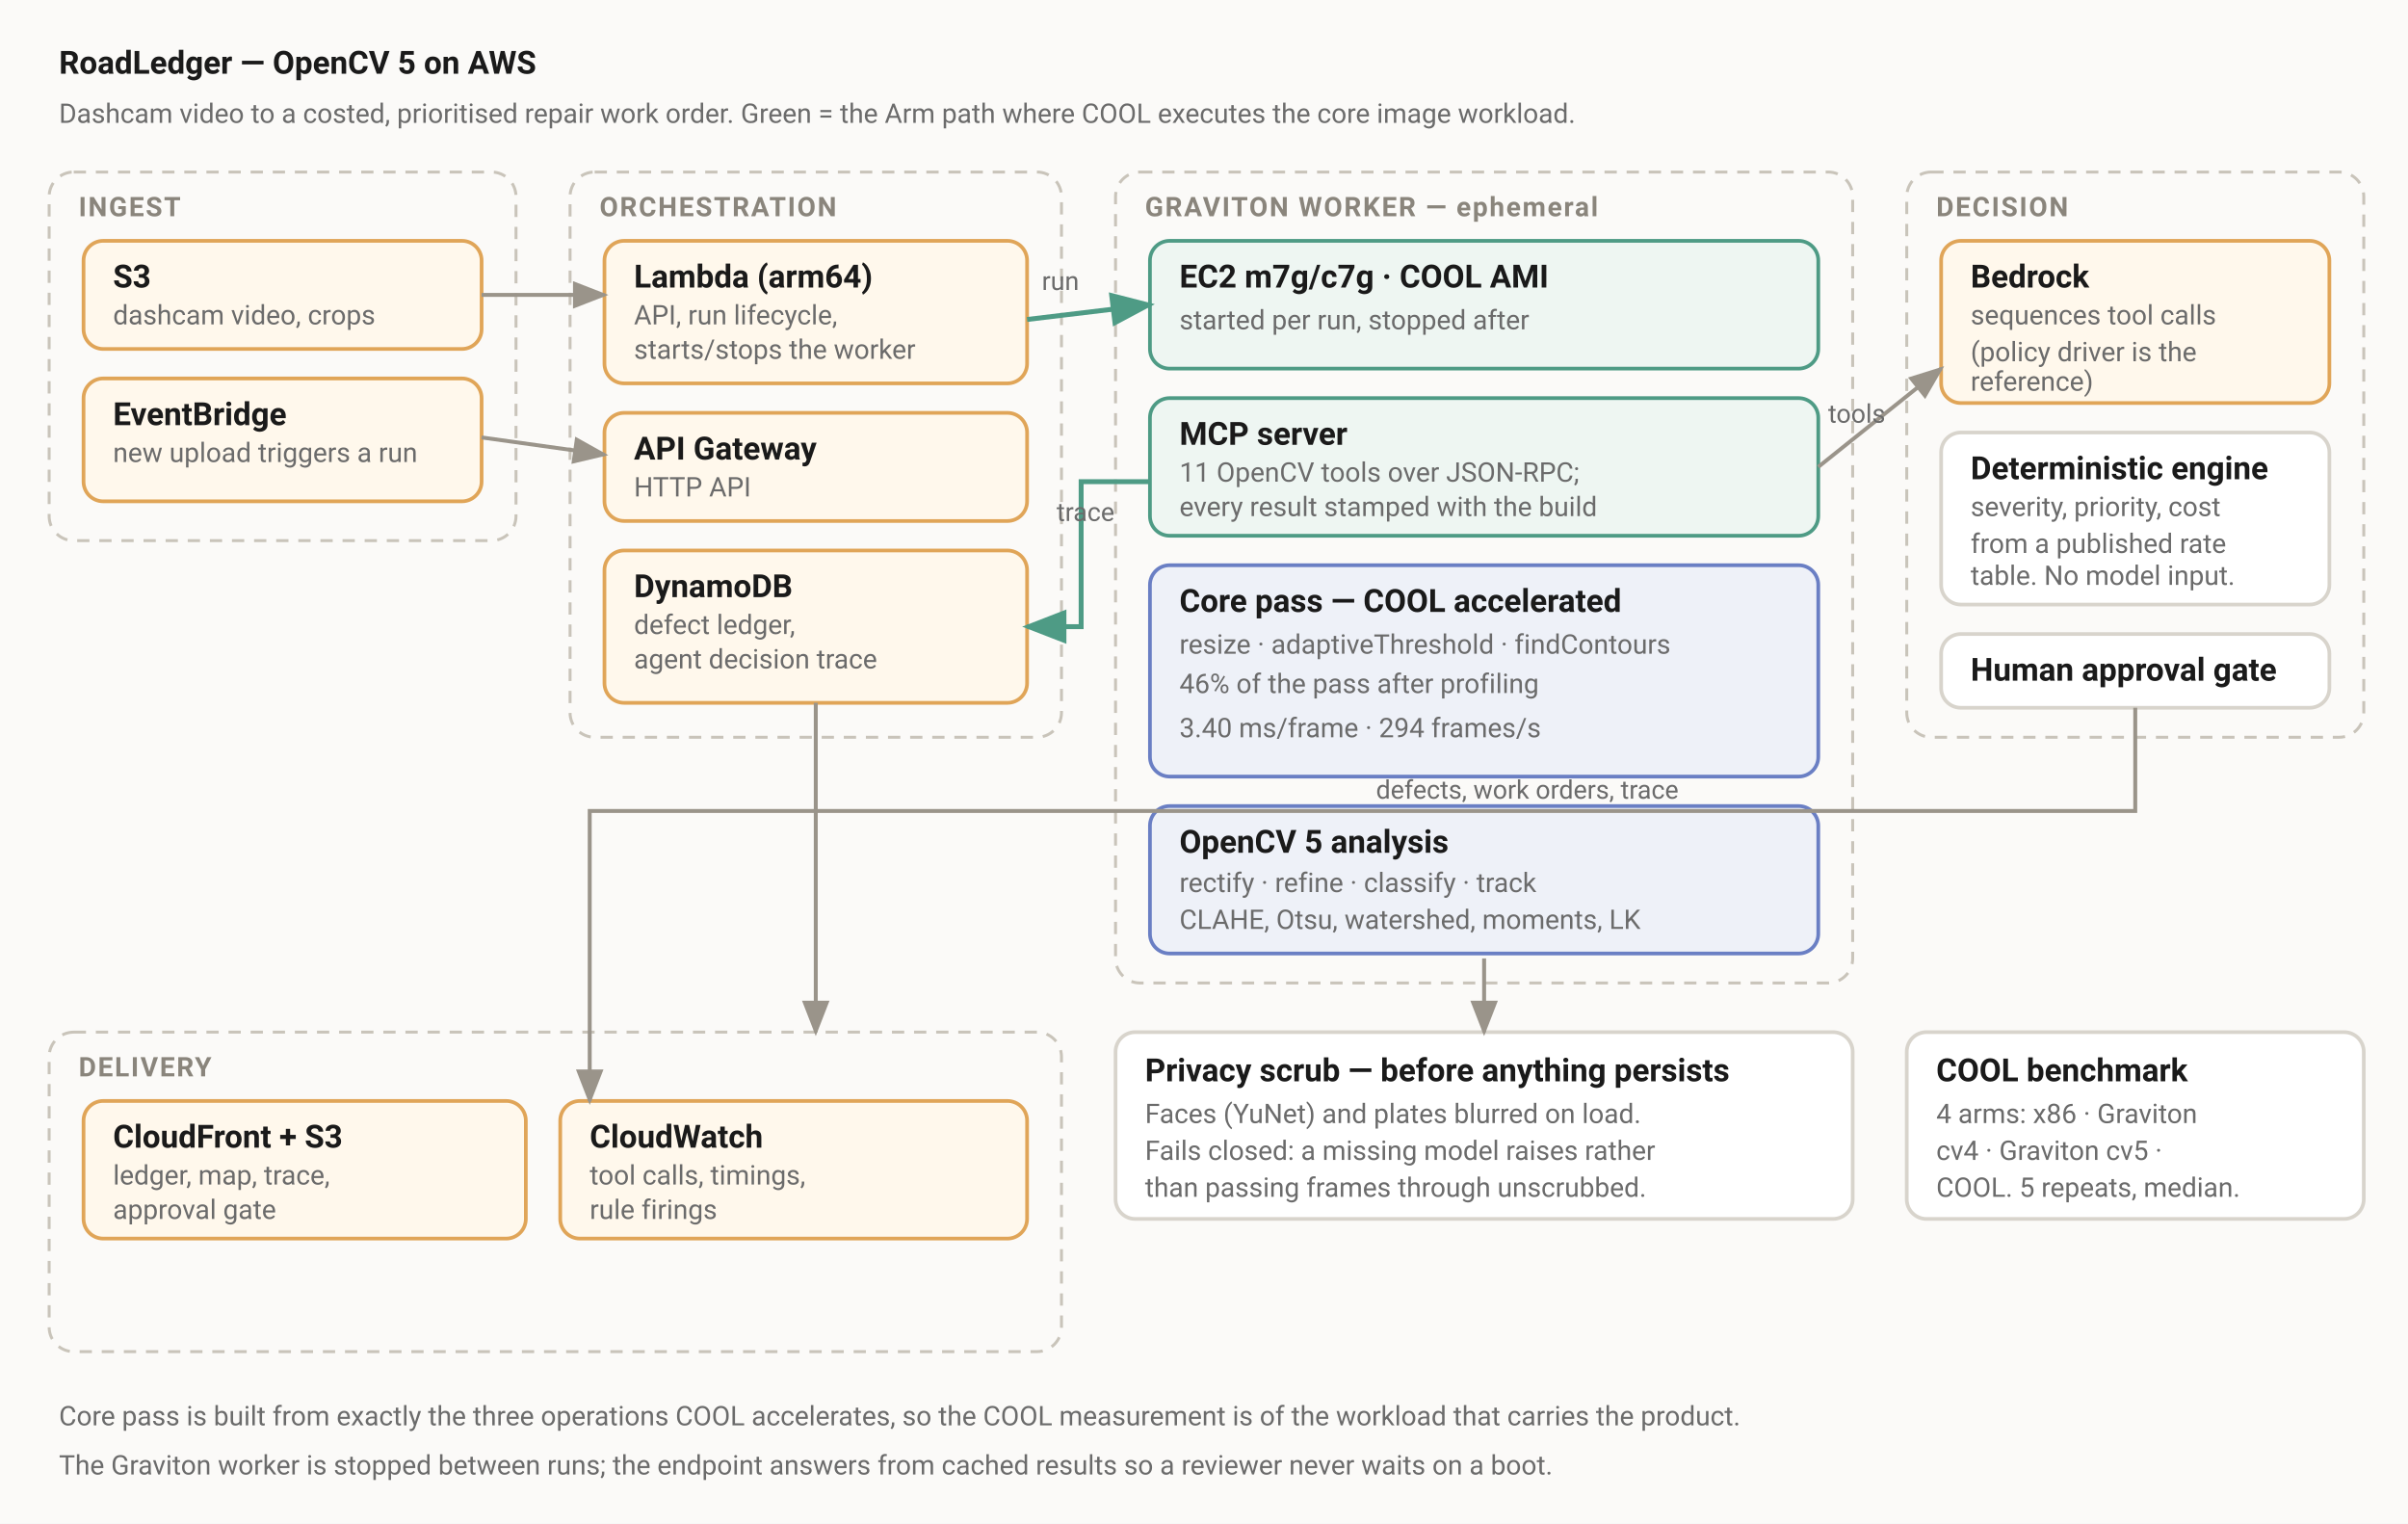
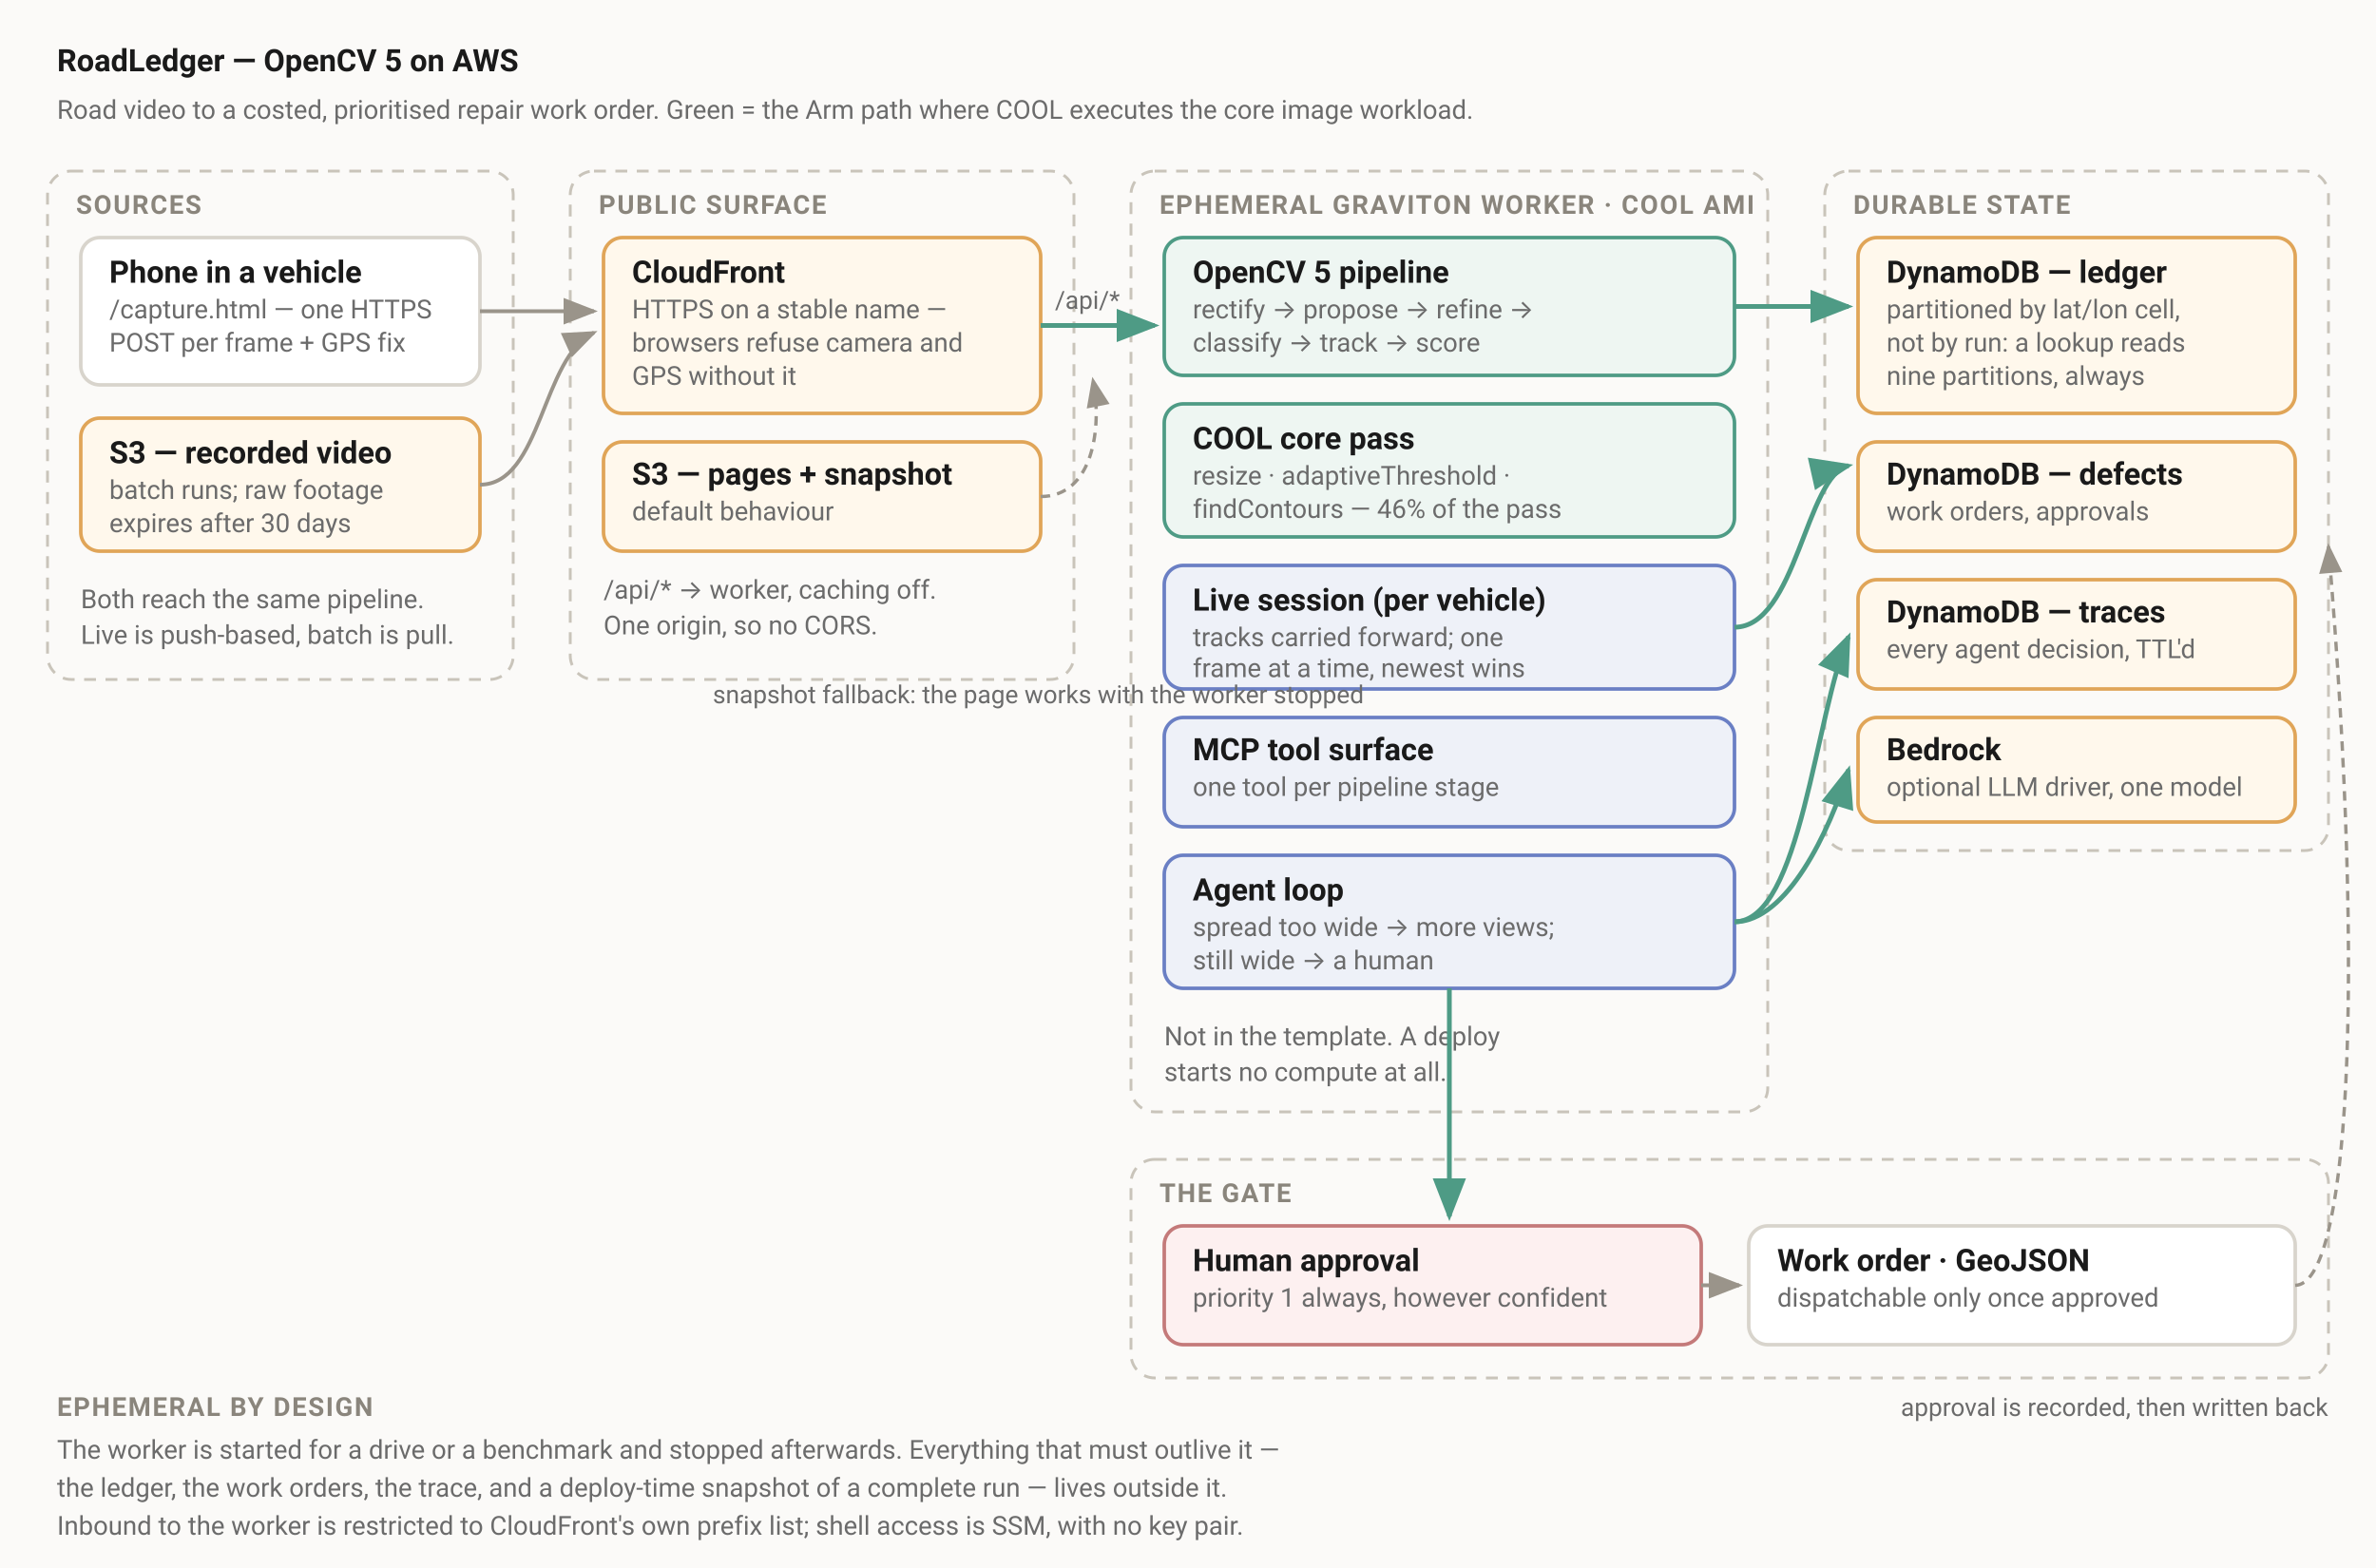
- <svg xmlns="http://www.w3.org/2000/svg" viewBox="0 0 980 620" width="980" height="620" font-family="ui-sans-serif, -apple-system, Segoe UI, Roboto, sans-serif">
+ <svg xmlns="http://www.w3.org/2000/svg" viewBox="0 0 1000 660" width="1000" height="660" font-family="ui-sans-serif, -apple-system, Segoe UI, Roboto, sans-serif">
  <style>
    .bg { fill: #fbfaf8; }
    .box { fill: #ffffff; stroke: #d8d4cc; stroke-width: 1.5; rx: 8; }
    .aws { fill: #fff8ec; stroke: #e0a558; }
    .arm { fill: #eef6f2; stroke: #4e9b85; }
    .cv  { fill: #eef1f8; stroke: #6a7fc4; }
+     .hum { fill: #fdf0f0; stroke: #c47a7a; }
    .zone { fill: none; stroke: #c9c4ba; stroke-width: 1.2; stroke-dasharray: 5 4; rx: 10; }
    .t  { font-size: 13px; fill: #1a1a1a; }
    .tb { font-size: 13px; fill: #1a1a1a; font-weight: 600; }
    .s  { font-size: 11px; fill: #6b6b6b; }
    .zt { font-size: 11px; fill: #8a857c; font-weight: 600; letter-spacing: .06em; }
    .ln { stroke: #9a948a; stroke-width: 1.6; fill: none; marker-end: url(#a); }
    .lnk { stroke: #4e9b85; stroke-width: 2; fill: none; marker-end: url(#ag); }
+     .lnd { stroke: #9a948a; stroke-width: 1.4; fill: none; stroke-dasharray: 4 3; marker-end: url(#a); }
    .el { font-size: 10.5px; fill: #6b6b6b; }
  </style>
  <defs>
    <marker id="a" markerWidth="9" markerHeight="7" refX="8" refY="3.5" orient="auto">
      <polygon points="0 0, 9 3.5, 0 7" fill="#9a948a" />
    </marker>
    <marker id="ag" markerWidth="9" markerHeight="7" refX="8" refY="3.5" orient="auto">
      <polygon points="0 0, 9 3.5, 0 7" fill="#4e9b85" />
    </marker>
  </defs>
-   <rect class="bg" width="980" height="620" />
+   <rect class="bg" width="1000" height="660" />
  <text x="24" y="30" class="tb" font-size="16">RoadLedger — OpenCV 5 on AWS</text>
-   <text x="24" y="50" class="s">Dashcam video to a costed, prioritised repair work order. Green = the Arm path where COOL executes the core image workload.</text>
-   <rect class="zone" x="20" y="70" width="190" height="150" />
-   <text x="32" y="88" class="zt">INGEST</text>
-   <rect class="box aws" x="34" y="98" width="162" height="44" />
-   <text x="46" y="117" class="tb">S3</text>
-   <text x="46" y="132" class="s">dashcam video, crops</text>
-   <rect class="box aws" x="34" y="154" width="162" height="50" />
-   <text x="46" y="173" class="tb">EventBridge</text>
-   <text x="46" y="188" class="s">new upload triggers a run</text>
-   <rect class="zone" x="232" y="70" width="200" height="230" />
-   <text x="244" y="88" class="zt">ORCHESTRATION</text>
-   <rect class="box aws" x="246" y="98" width="172" height="58" />
-   <text x="258" y="117" class="tb">Lambda (arm64)</text>
-   <text x="258" y="132" class="s">API, run lifecycle,</text>
-   <text x="258" y="146" class="s">starts/stops the worker</text>
-   <rect class="box aws" x="246" y="168" width="172" height="44" />
-   <text x="258" y="187" class="tb">API Gateway</text>
-   <text x="258" y="202" class="s">HTTP API</text>
-   <rect class="box aws" x="246" y="224" width="172" height="62" />
-   <text x="258" y="243" class="tb">DynamoDB</text>
-   <text x="258" y="258" class="s">defect ledger,</text>
-   <text x="258" y="272" class="s">agent decision trace</text>
-   <rect class="zone" x="454" y="70" width="300" height="330" stroke="#4e9b85" />
-   <text x="466" y="88" class="zt" fill="#3d7a68">GRAVITON WORKER — ephemeral</text>
-   <rect class="box arm" x="468" y="98" width="272" height="52" />
-   <text x="480" y="117" class="tb">EC2 m7g/c7g · COOL AMI</text>
-   <text x="480" y="134" class="s">started per run, stopped after</text>
-   <rect class="box arm" x="468" y="162" width="272" height="56" />
-   <text x="480" y="181" class="tb">MCP server</text>
-   <text x="480" y="196" class="s">11 OpenCV tools over JSON-RPC;</text>
-   <text x="480" y="210" class="s">every result stamped with the build</text>
-   <rect class="box cv" x="468" y="230" width="272" height="86" />
-   <text x="480" y="249" class="tb">Core pass — COOL accelerated</text>
-   <text x="480" y="266" class="s">resize · adaptiveThreshold · findContours</text>
-   <text x="480" y="282" class="s">46% of the pass after profiling</text>
-   <text x="480" y="300" class="s">3.40 ms/frame · 294 frames/s</text>
-   <rect class="box cv" x="468" y="328" width="272" height="60" />
-   <text x="480" y="347" class="tb">OpenCV 5 analysis</text>
-   <text x="480" y="363" class="s">rectify · refine · classify · track</text>
-   <text x="480" y="378" class="s">CLAHE, Otsu, watershed, moments, LK</text>
-   <rect class="zone" x="776" y="70" width="186" height="230" />
-   <text x="788" y="88" class="zt">DECISION</text>
-   <rect class="box aws" x="790" y="98" width="158" height="66" />
-   <text x="802" y="117" class="tb">Bedrock</text>
-   <text x="802" y="132" class="s">sequences tool calls</text>
-   <text x="802" y="147" class="s">(policy driver is the</text>
-   <text x="802" y="159" class="s">reference)</text>
-   <rect class="box" x="790" y="176" width="158" height="70" />
-   <text x="802" y="195" class="tb">Deterministic engine</text>
-   <text x="802" y="210" class="s">severity, priority, cost</text>
-   <text x="802" y="225" class="s">from a published rate</text>
-   <text x="802" y="238" class="s">table. No model input.</text>
-   <rect class="box" x="790" y="258" width="158" height="30" />
-   <text x="802" y="277" class="tb">Human approval gate</text>
-   <rect class="zone" x="20" y="420" width="412" height="130" />
-   <text x="32" y="438" class="zt">DELIVERY</text>
-   <rect class="box aws" x="34" y="448" width="180" height="56" />
-   <text x="46" y="467" class="tb">CloudFront + S3</text>
-   <text x="46" y="482" class="s">ledger, map, trace,</text>
-   <text x="46" y="496" class="s">approval gate</text>
-   <rect class="box aws" x="228" y="448" width="190" height="56" />
-   <text x="240" y="467" class="tb">CloudWatch</text>
-   <text x="240" y="482" class="s">tool calls, timings,</text>
-   <text x="240" y="496" class="s">rule firings</text>
-   <rect class="box" x="454" y="420" width="300" height="76" fill="#fdf3f1" stroke="#c98a7e" />
-   <text x="466" y="440" class="tb">Privacy scrub — before anything persists</text>
-   <text x="466" y="457" class="s">Faces (YuNet) and plates blurred on load.</text>
-   <text x="466" y="472" class="s">Fails closed: a missing model raises rather</text>
-   <text x="466" y="487" class="s">than passing frames through unscrubbed.</text>
-   <rect class="box" x="776" y="420" width="186" height="76" />
-   <text x="788" y="440" class="tb">COOL benchmark</text>
-   <text x="788" y="457" class="s">4 arms: x86 · Graviton</text>
-   <text x="788" y="472" class="s">cv4 · Graviton cv5 ·</text>
-   <text x="788" y="487" class="s">COOL. 5 repeats, median.</text>
-   <path class="ln" d="M196 120 L246 120" />
-   <path class="ln" d="M196 178 L246 185" />
-   <path class="lnk" d="M418 130 L468 124" />
-   <text x="424" y="118" class="el">run</text>
-   <path class="lnk" d="M468 196 L440 196 L440 255 L418 255" />
-   <text x="430" y="212" class="el">trace</text>
-   <path class="ln" d="M740 190 L790 150" />
-   <text x="744" y="172" class="el">tools</text>
-   <path class="ln" d="M869 288 L869 330 L240 330 L240 448" />
-   <text x="560" y="325" class="el">defects, work orders, trace</text>
-   <path class="ln" d="M604 390 L604 420" />
-   <path class="ln" d="M332 286 L332 420" />
-   <text x="24" y="580" class="s">Core pass is built from exactly the three operations COOL accelerates, so the COOL measurement is of the workload that carries the product.</text>
-   <text x="24" y="600" class="s">The Graviton worker is stopped between runs; the endpoint answers from cached results so a reviewer never waits on a boot.</text>
+   <text x="24" y="50" class="s">Road video to a costed, prioritised repair work order. Green = the Arm path where COOL executes the core image workload.</text>
+   <rect class="zone" x="20" y="72" width="196" height="214" />
+   <text x="32" y="90" class="zt">SOURCES</text>
+   <rect class="box" x="34" y="100" width="168" height="62" />
+   <text x="46" y="119" class="tb">Phone in a vehicle</text>
+   <text x="46" y="134" class="s">/capture.html — one HTTPS</text>
+   <text x="46" y="148" class="s">POST per frame + GPS fix</text>
+   <rect class="box aws" x="34" y="176" width="168" height="56" />
+   <text x="46" y="195" class="tb">S3 — recorded video</text>
+   <text x="46" y="210" class="s">batch runs; raw footage</text>
+   <text x="46" y="224" class="s">expires after 30 days</text>
+   <text x="34" y="256" class="s">Both reach the same pipeline.</text>
+   <text x="34" y="271" class="s">Live is push-based, batch is pull.</text>
+   <rect class="zone" x="240" y="72" width="212" height="214" />
+   <text x="252" y="90" class="zt">PUBLIC SURFACE</text>
+   <rect class="box aws" x="254" y="100" width="184" height="74" />
+   <text x="266" y="119" class="tb">CloudFront</text>
+   <text x="266" y="134" class="s">HTTPS on a stable name —</text>
+   <text x="266" y="148" class="s">browsers refuse camera and</text>
+   <text x="266" y="162" class="s">GPS without it</text>
+   <rect class="box aws" x="254" y="186" width="184" height="46" />
+   <text x="266" y="204" class="tb">S3 — pages + snapshot</text>
+   <text x="266" y="219" class="s">default behaviour</text>
+   <text x="254" y="252" class="s">/api/* → worker, caching off.</text>
+   <text x="254" y="267" class="s">One origin, so no CORS.</text>
+   <rect class="zone" x="476" y="72" width="268" height="396" />
+   <text x="488" y="90" class="zt">EPHEMERAL GRAVITON WORKER · COOL AMI</text>
+   <rect class="box arm" x="490" y="100" width="240" height="58" />
+   <text x="502" y="119" class="tb">OpenCV 5 pipeline</text>
+   <text x="502" y="134" class="s">rectify → propose → refine →</text>
+   <text x="502" y="148" class="s">classify → track → score</text>
+   <rect class="box arm" x="490" y="170" width="240" height="56" />
+   <text x="502" y="189" class="tb">COOL core pass</text>
+   <text x="502" y="204" class="s">resize · adaptiveThreshold ·</text>
+   <text x="502" y="218" class="s">findContours — 46% of the pass</text>
+   <rect class="box cv" x="490" y="238" width="240" height="52" />
+   <text x="502" y="257" class="tb">Live session (per vehicle)</text>
+   <text x="502" y="272" class="s">tracks carried forward; one</text>
+   <text x="502" y="285" class="s">frame at a time, newest wins</text>
+   <rect class="box cv" x="490" y="302" width="240" height="46" />
+   <text x="502" y="320" class="tb">MCP tool surface</text>
+   <text x="502" y="335" class="s">one tool per pipeline stage</text>
+   <rect class="box cv" x="490" y="360" width="240" height="56" />
+   <text x="502" y="379" class="tb">Agent loop</text>
+   <text x="502" y="394" class="s">spread too wide → more views;</text>
+   <text x="502" y="408" class="s">still wide → a human</text>
+   <text x="490" y="440" class="s">Not in the template. A deploy</text>
+   <text x="490" y="455" class="s">starts no compute at all.</text>
+   <rect class="zone" x="768" y="72" width="212" height="286" />
+   <text x="780" y="90" class="zt">DURABLE STATE</text>
+   <rect class="box aws" x="782" y="100" width="184" height="74" />
+   <text x="794" y="119" class="tb">DynamoDB — ledger</text>
+   <text x="794" y="134" class="s">partitioned by lat/lon cell,</text>
+   <text x="794" y="148" class="s">not by run: a lookup reads</text>
+   <text x="794" y="162" class="s">nine partitions, always</text>
+   <rect class="box aws" x="782" y="186" width="184" height="46" />
+   <text x="794" y="204" class="tb">DynamoDB — defects</text>
+   <text x="794" y="219" class="s">work orders, approvals</text>
+   <rect class="box aws" x="782" y="244" width="184" height="46" />
+   <text x="794" y="262" class="tb">DynamoDB — traces</text>
+   <text x="794" y="277" class="s">every agent decision, TTL'd</text>
+   <rect class="box aws" x="782" y="302" width="184" height="44" />
+   <text x="794" y="320" class="tb">Bedrock</text>
+   <text x="794" y="335" class="s">optional LLM driver, one model</text>
+   <rect class="zone" x="476" y="488" width="504" height="92" />
+   <text x="488" y="506" class="zt">THE GATE</text>
+   <rect class="box hum" x="490" y="516" width="226" height="50" />
+   <text x="502" y="535" class="tb">Human approval</text>
+   <text x="502" y="550" class="s">priority 1 always, however confident</text>
+   <rect class="box" x="736" y="516" width="230" height="50" />
+   <text x="748" y="535" class="tb">Work order · GeoJSON</text>
+   <text x="748" y="550" class="s">dispatchable only once approved</text>
+   <path class="ln" d="M202 131 H 250" />
+   <path class="ln" d="M202 204 C 228 204, 228 150, 250 140" />
+   <path class="lnk" d="M438 137 H 486" />
+   <text x="444" y="130" class="el">/api/*</text>
+   <path class="lnd" d="M438 209 C 460 209, 464 180, 460 160" />
+   <text x="300" y="296" class="el">snapshot fallback: the page works with the worker stopped</text>
+   <path class="lnk" d="M730 129 H 778" />
+   <path class="lnk" d="M730 264 C 756 264, 760 200, 778 196" />
+   <path class="lnk" d="M730 388 C 758 388, 764 300, 778 268" />
+   <path class="lnk" d="M730 388 C 752 388, 770 350, 778 324" />
+   <path class="lnk" d="M610 416 V 512" />
+   <path class="ln" d="M716 541 H 732" />
+   <path class="lnd" d="M966 541 C 988 541, 996 420, 980 230" />
+   <text x="800" y="596" class="el">approval is recorded, then written back</text>
+   <text x="24" y="596" class="zt">EPHEMERAL BY DESIGN</text>
+   <text x="24" y="614" class="s">The worker is started for a drive or a benchmark and stopped afterwards. Everything that must outlive it —</text>
+   <text x="24" y="630" class="s">the ledger, the work orders, the trace, and a deploy-time snapshot of a complete run — lives outside it.</text>
+   <text x="24" y="646" class="s">Inbound to the worker is restricted to CloudFront's own prefix list; shell access is SSM, with no key pair.</text>
</svg>
